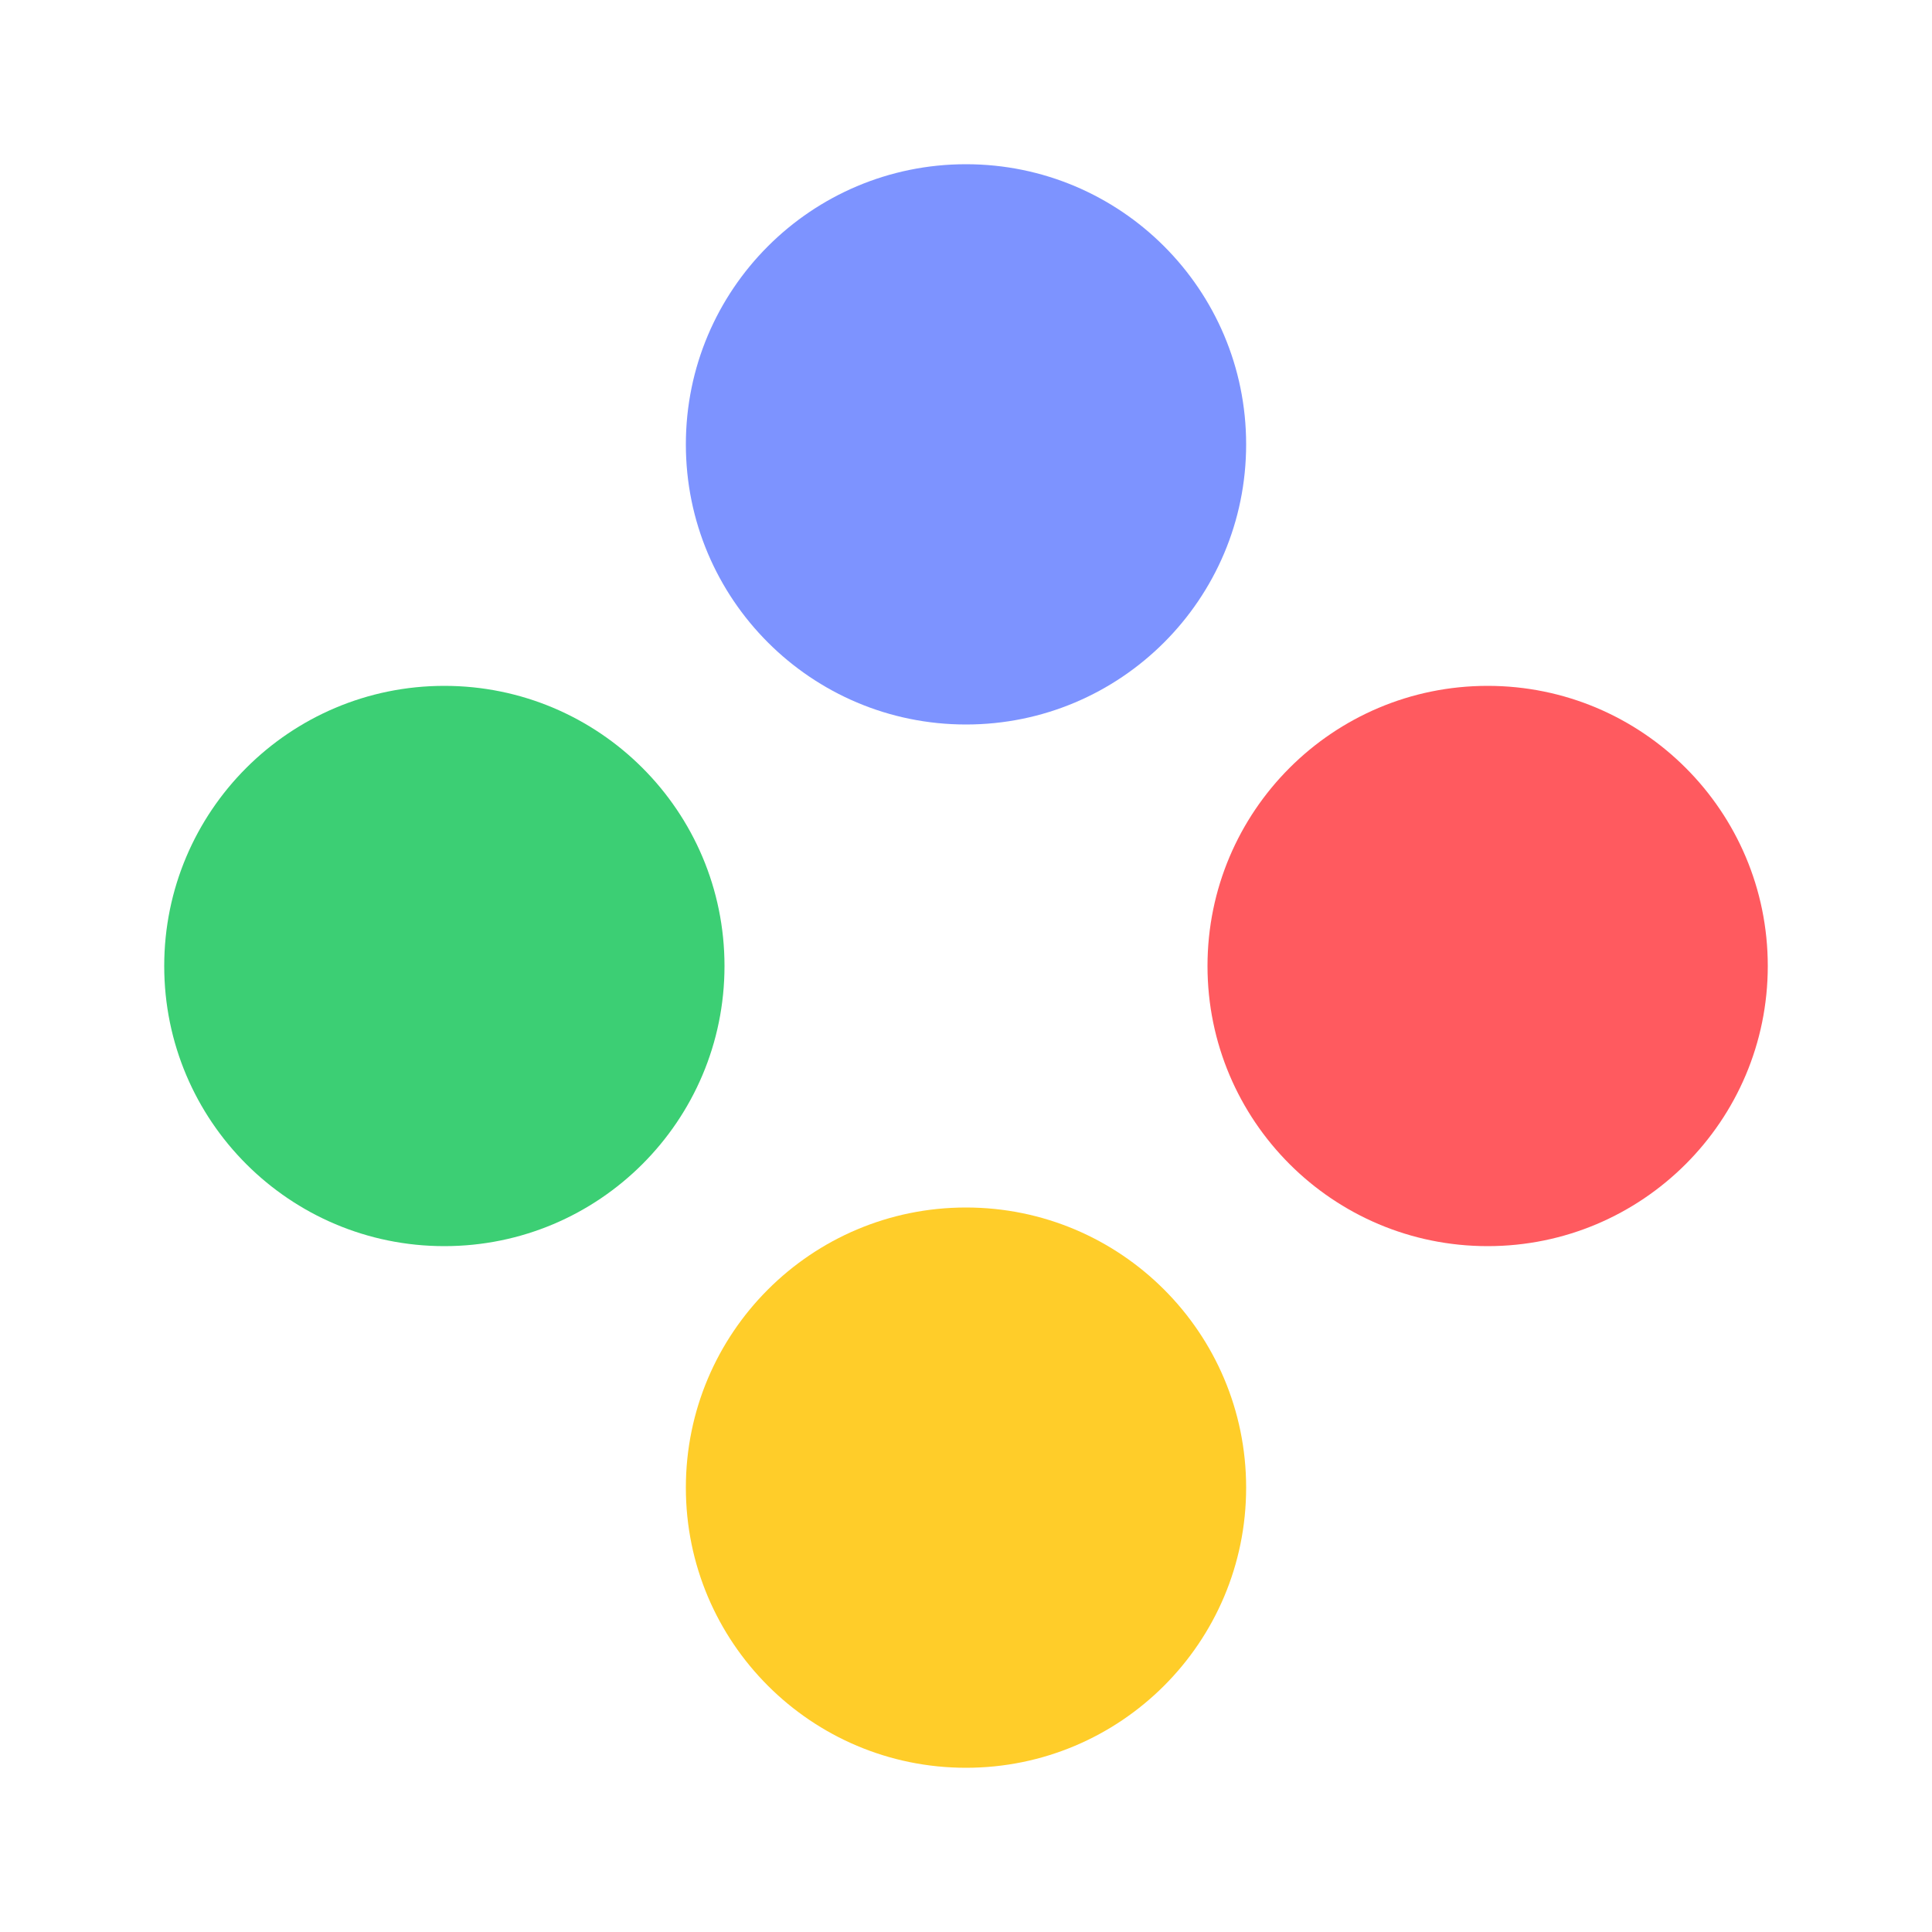
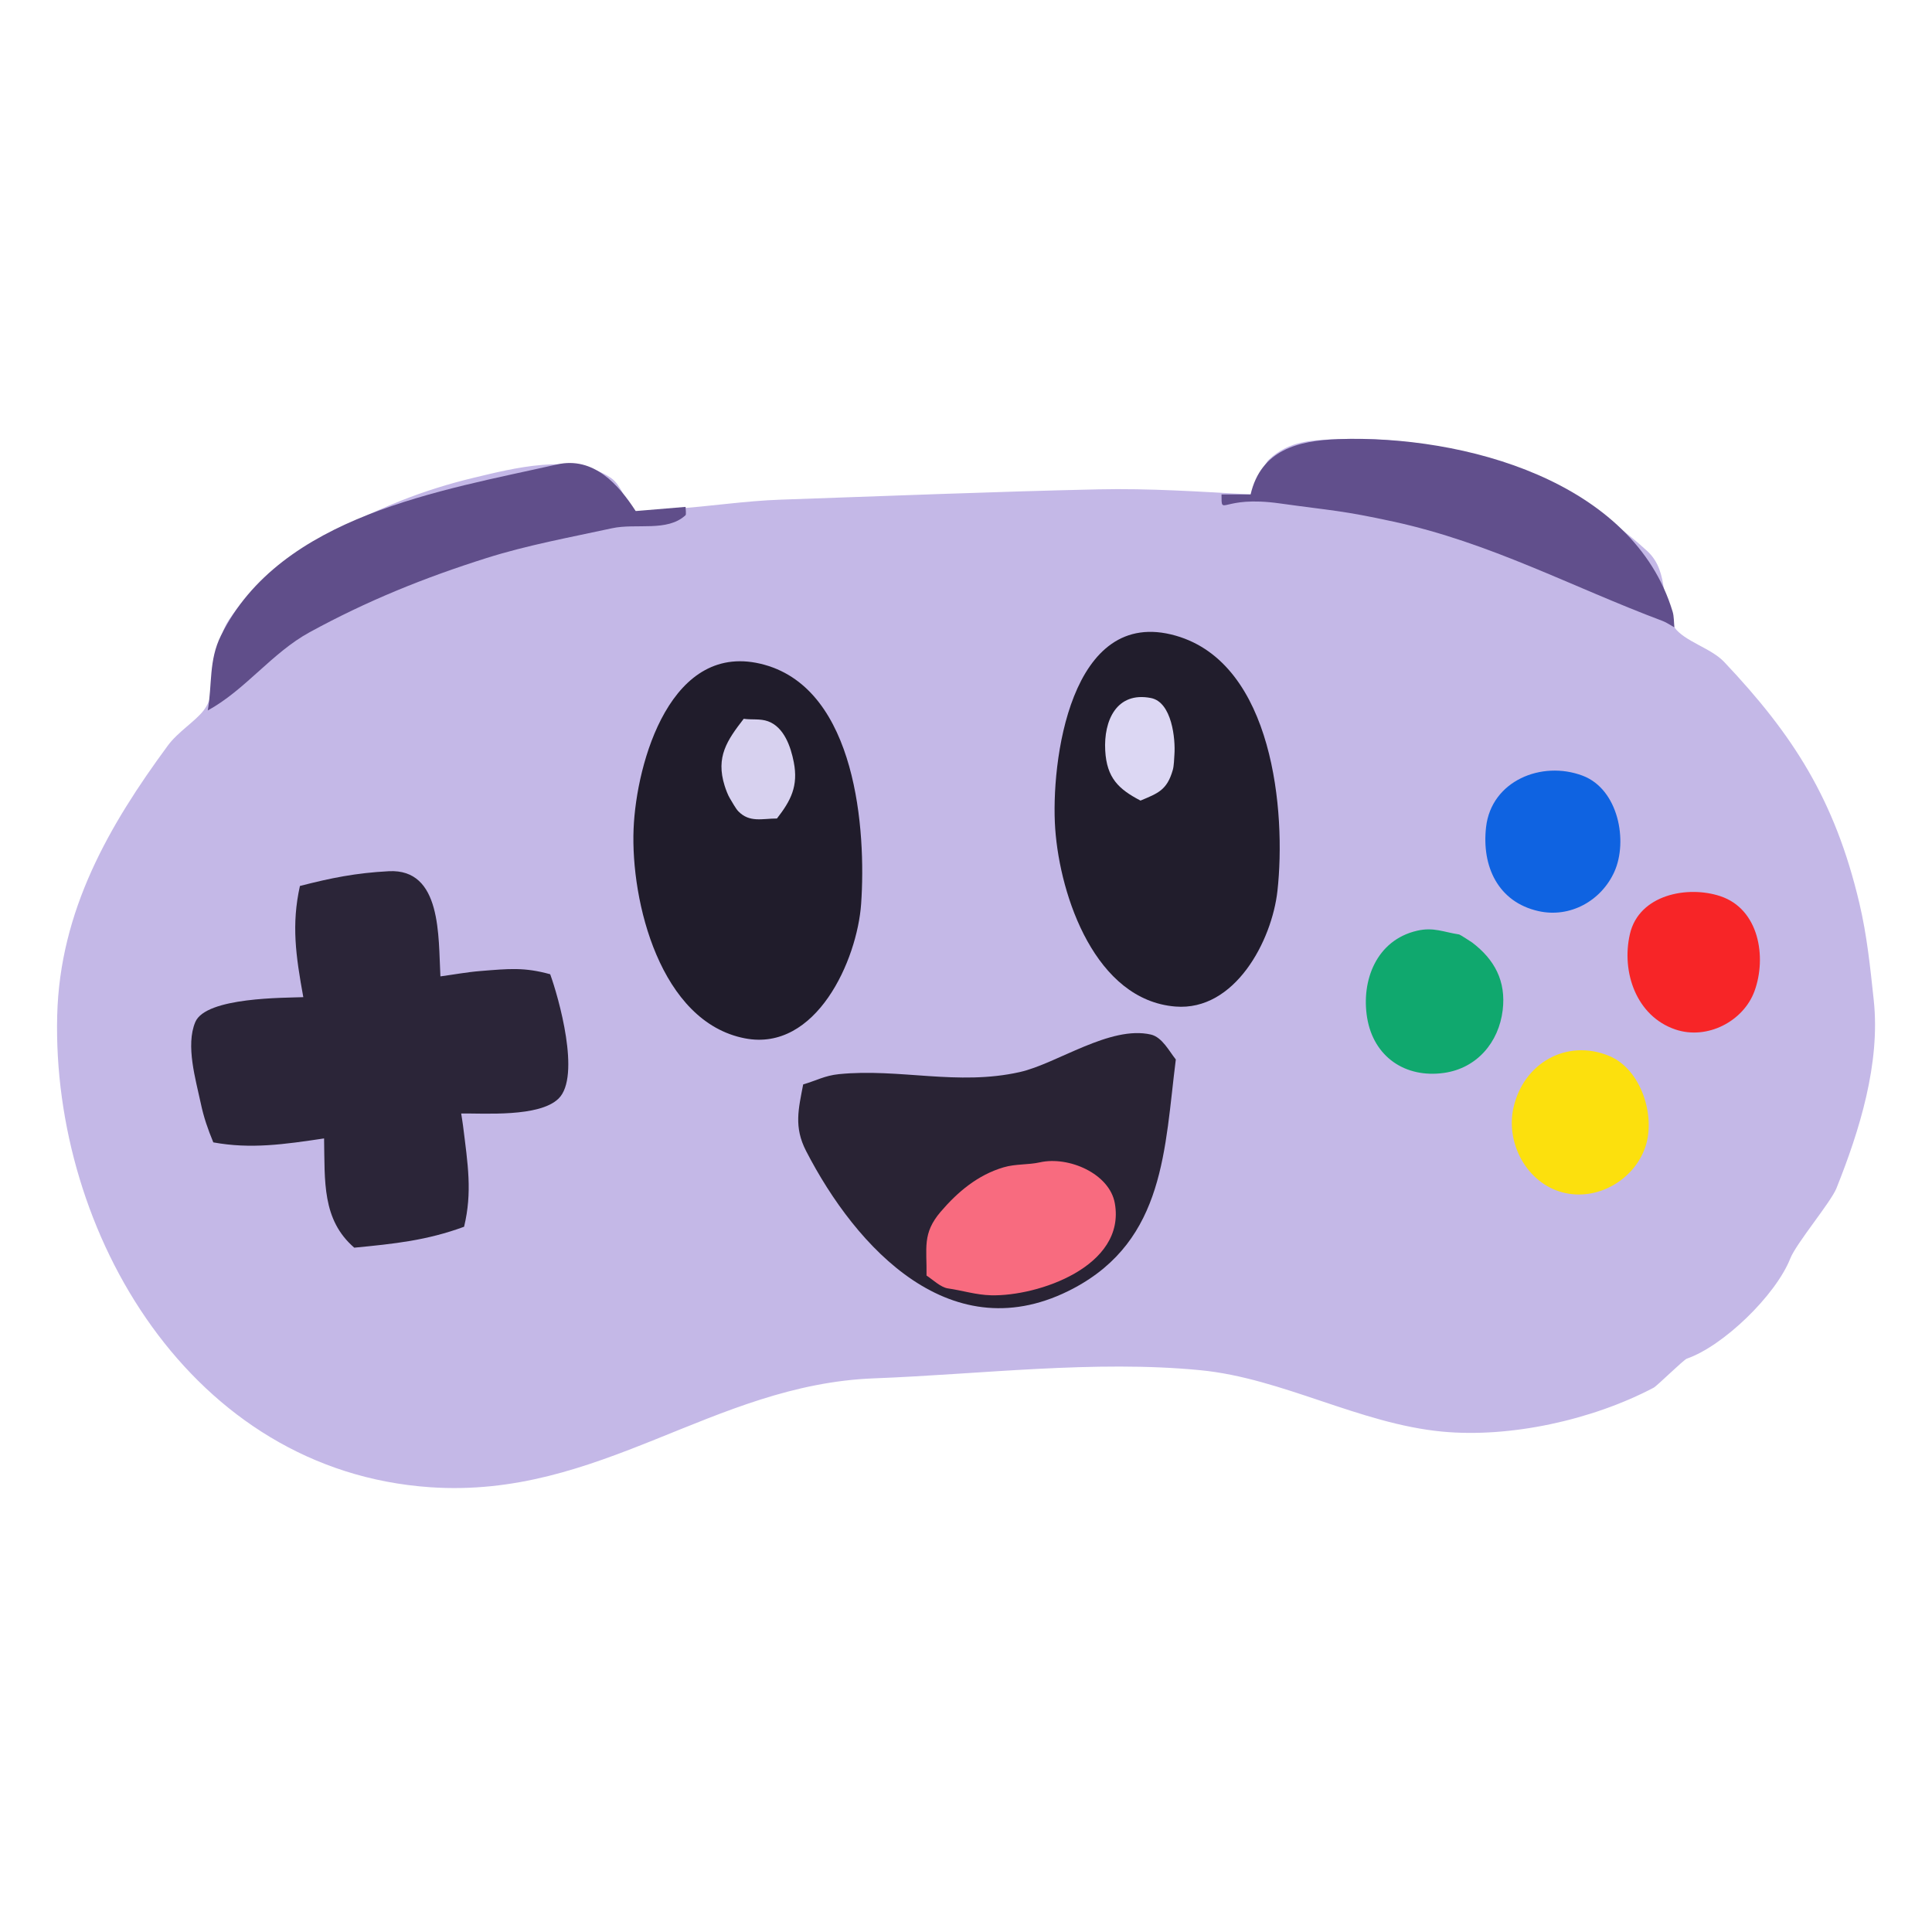
- <svg xmlns="http://www.w3.org/2000/svg" viewBox="0 0 20 20">
-   <circle cx="10" cy="4.6" r="2.9" fill="#7d93ff" />
-   <circle cx="15.4" cy="10" r="2.9" fill="#ff5a5f" />
-   <circle cx="10" cy="15.4" r="2.9" fill="#ffcd29" />
-   <circle cx="4.6" cy="10" r="2.9" fill="#3ccf74" />
+ <svg xmlns="http://www.w3.org/2000/svg" version="1.1" width="465" height="465" shape-rendering="geometricPrecision" viewBox="0 0 465 465" role="img" aria-label="Mode 7 A (dark): faithful mockup trace">
+   <path d="M0.000 0.000 C27.193 -0.926 54.337 8.711 74.254 26.921 C79.942 32.122 77.170 40.275 80.812 45.312 C83.282 48.728 89.601 50.256 92.801 53.641 C109.350 71.143 119.423 86.730 125.314 111.618 C127.171 119.462 127.931 127.027 128.789 135.008 C130.428 150.266 125.353 166.461 119.812 180.312 C118.483 183.634 110.151 193.554 108.716 197.181 C105.177 206.127 92.520 218.312 83.812 221.312 C83.025 221.583 76.658 227.867 75.812 228.312 C60.958 236.134 41.238 240.410 24.971 238.880 C5.108 237.013 -13.540 226.029 -33.203 224.106 C-58.735 221.608 -86.231 225.088 -111.818 226.057 C-150.718 227.531 -177.731 255.074 -218.662 252.263 C-276.216 248.310 -309.715 190.988 -308.422 138.768 C-307.794 113.396 -295.878 92.907 -281.815 73.788 C-279.364 70.455 -275.237 67.966 -273.188 65.312 C-269.086 60.000 -271.347 49.900 -267.125 43.549 C-258.046 29.888 -240.365 20.691 -225.732 14.838 C-220.174 12.615 -214.024 10.700 -208.203 9.310 C-198.999 7.111 -184.299 3.223 -175.188 9.312 C-172.435 11.152 -171.601 15.705 -169.188 17.312 C-167.656 18.332 -162.082 16.908 -159.964 16.771 C-151.381 16.217 -143.017 14.870 -134.253 14.570 C-108.797 13.698 -83.342 12.655 -57.877 12.092 C-45.439 11.817 -33.531 12.648 -21.188 13.312 C-18.047 13.481 -19.090 7.119 -16.808 4.955 C-11.933 0.333 -6.269 0.213 0.000 0.000 Z" fill="#C4B8E7" transform="translate(322.1875,105.6875)" />
+   <path d="M0.000 0.000 C12.826 -0.679 11.912 15.798 12.438 25.312 C15.627 24.879 18.840 24.281 22.047 24.023 C28.977 23.466 32.604 23.072 38.859 24.797 C40.844 30.244 46.324 49.414 40.863 54.734 C36.222 59.255 22.963 58.232 17.438 58.312 C17.583 59.276 17.755 60.240 17.875 61.207 C19.041 70.564 20.142 77.236 18.134 85.571 C9.131 88.879 1.374 89.672 -8.296 90.607 C-16.086 83.879 -15.362 74.640 -15.562 64.312 C-25.095 65.741 -33.212 66.915 -42.223 65.262 C-43.561 62.005 -44.510 59.306 -45.250 55.812 C-46.445 50.171 -48.927 41.941 -46.562 36.312 C-44.018 30.257 -24.921 30.500 -20.562 30.312 C-22.385 20.271 -23.437 12.845 -21.375 3.551 C-13.880 1.617 -7.945 0.421 0.000 0.000 Z" fill="#2B2538" transform="translate(93.5625,209.6875)" />
+   <path d="M0.000 0.000 C2.724 0.626 4.456 4.091 6.000 6.000 C3.285 27.385 3.428 49.374 -18.582 61.066 C-47.834 76.605 -70.949 51.398 -83.000 28.000 C-85.960 22.253 -84.820 17.921 -83.688 12.000 C-80.568 11.104 -78.511 9.876 -75.092 9.531 C-60.541 8.065 -46.511 12.404 -31.528 9.022 C-22.616 7.010 -9.841 -2.261 0.000 0.000 Z" fill="#292334" transform="translate(277,249)" />
+   <path d="M0.000 0.000 C22.125 6.138 24.496 39.887 23.260 57.551 C22.315 71.055 12.470 93.216 -4.696 89.914 C-25.076 85.993 -32.220 56.978 -31.506 39.503 C-30.853 23.519 -22.504 -6.243 0.000 0.000 Z" fill="#201C2B" transform="translate(184,160)" />
+   <path d="M0.000 0.000 C23.506 6.733 26.549 42.522 24.460 61.413 C23.128 73.455 14.201 90.411 -0.099 89.258 C-19.267 87.713 -27.848 62.958 -29.026 46.493 C-30.158 30.675 -25.484 -7.299 0.000 0.000 Z" fill="#211D2C" transform="translate(283,153)" />
+   <path d="M0.000 0.000 C8.809 -1.990 14.845 4.870 18.941 11.215 C22.941 10.882 26.941 10.548 30.941 10.215 C30.941 10.519 31.137 12.033 30.941 12.215 C26.546 16.302 19.078 14.088 13.213 15.363 C3.109 17.560 -7.087 19.407 -16.972 22.529 C-31.989 27.272 -45.744 32.842 -59.573 40.404 C-68.604 45.342 -75.029 54.277 -84.059 59.215 C-82.951 52.927 -83.857 47.194 -80.884 41.193 C-66.536 12.235 -27.655 6.248 0.000 0.000 Z" fill="#604E8A" transform="translate(134.0586,111.7852)" />
+   <path d="M0.000 0.000 C30.135 -1.026 70.927 10.086 80.387 41.535 C80.733 42.685 80.682 44.112 80.812 45.312 C79.893 44.811 78.959 44.137 77.988 43.773 C55.990 35.518 36.560 24.935 13.199 19.858 C0.598 17.119 -1.396 17.262 -14.176 15.473 C-28.376 13.485 -28.188 18.889 -28.188 13.312 C-25.855 13.312 -23.521 13.312 -21.188 13.312 C-18.693 2.606 -9.765 0.332 0.000 0.000 Z" fill="#614F8C" transform="translate(322.1875,105.6875)" />
+   <path d="M0.000 0.000 C6.877 -1.534 16.733 2.697 18.008 9.858 C20.717 25.078 -0.504 32.272 -11.736 32.005 C-15.419 31.917 -18.611 30.858 -22.184 30.344 C-23.898 30.098 -25.901 28.170 -27.312 27.250 C-27.208 20.619 -28.387 17.136 -23.913 11.903 C-19.813 7.109 -14.966 3.037 -8.778 1.209 C-5.845 0.343 -2.898 0.647 0.000 0.000 Z" fill="#F86B7F" transform="translate(250.3125,279.75)" />
+   <path d="M0.000 0.000 C0.191 0.029 2.965 1.825 3.117 1.941 C8.498 6.030 11.300 11.230 10.453 18.222 C9.513 25.990 4.222 32.217 -3.707 33.324 C-12.997 34.621 -20.626 29.447 -22.174 20.038 C-23.639 11.131 -19.976 1.365 -10.149 -0.905 C-6.172 -1.824 -3.807 -0.576 0.000 0.000 Z" fill="#10A86E" transform="translate(351.2188,224.9141)" />
+   <path d="M0.000 0.000 C7.725 3.172 11.265 14.392 8.766 21.861 C6.088 29.863 -2.852 35.065 -11.181 32.862 C-19.761 30.592 -24.895 21.081 -23.006 12.531 C-20.615 1.706 -10.178 -4.179 0.000 0.000 Z" fill="#FCE00D" transform="translate(387.2617,254.1289)" />
+   <path d="M0.000 0.000 C8.638 3.259 10.962 15.786 7.635 23.147 C4.481 30.122 -3.007 34.308 -10.631 32.597 C-20.327 30.421 -24.328 21.836 -23.232 12.350 C-21.949 1.248 -9.860 -3.720 0.000 0.000 Z" fill="#0F63E1" transform="translate(380.9062,186.6914)" />
+   <path d="M0.000 0.000 C9.331 3.103 11.189 14.679 8.230 22.822 C5.572 30.133 -3.196 34.674 -10.825 32.082 C-20.219 28.890 -23.874 18.263 -21.767 9.116 C-19.579 -0.383 -7.894 -2.626 0.000 0.000 Z" fill="#F72527" transform="translate(414.0586,215.6953)" />
+   <path d="M0.000 0.000 C1.940 0.292 3.975 -0.086 5.864 0.607 C9.741 2.028 11.331 6.768 12.044 10.406 C13.186 16.229 11.319 19.721 8.000 24.000 C4.537 23.992 1.420 25.076 -1.312 22.250 C-1.959 21.581 -2.833 19.939 -3.332 19.141 C-3.796 18.399 -4.321 16.977 -4.584 16.143 C-6.780 9.163 -4.000 5.186 0.000 0.000 Z" fill="#D7D1EF" transform="translate(179,173)" />
+   <path d="M0.000 0.000 C5.101 0.992 5.930 9.980 5.663 13.602 C5.581 14.710 5.573 16.276 5.259 17.360 C3.869 22.172 1.737 22.911 -2.500 24.688 C-7.744 21.952 -10.624 19.272 -10.992 12.649 C-11.393 5.438 -8.259 -1.606 0.000 0.000 Z" fill="#DCD7F3" transform="translate(277,168)" />
</svg>
